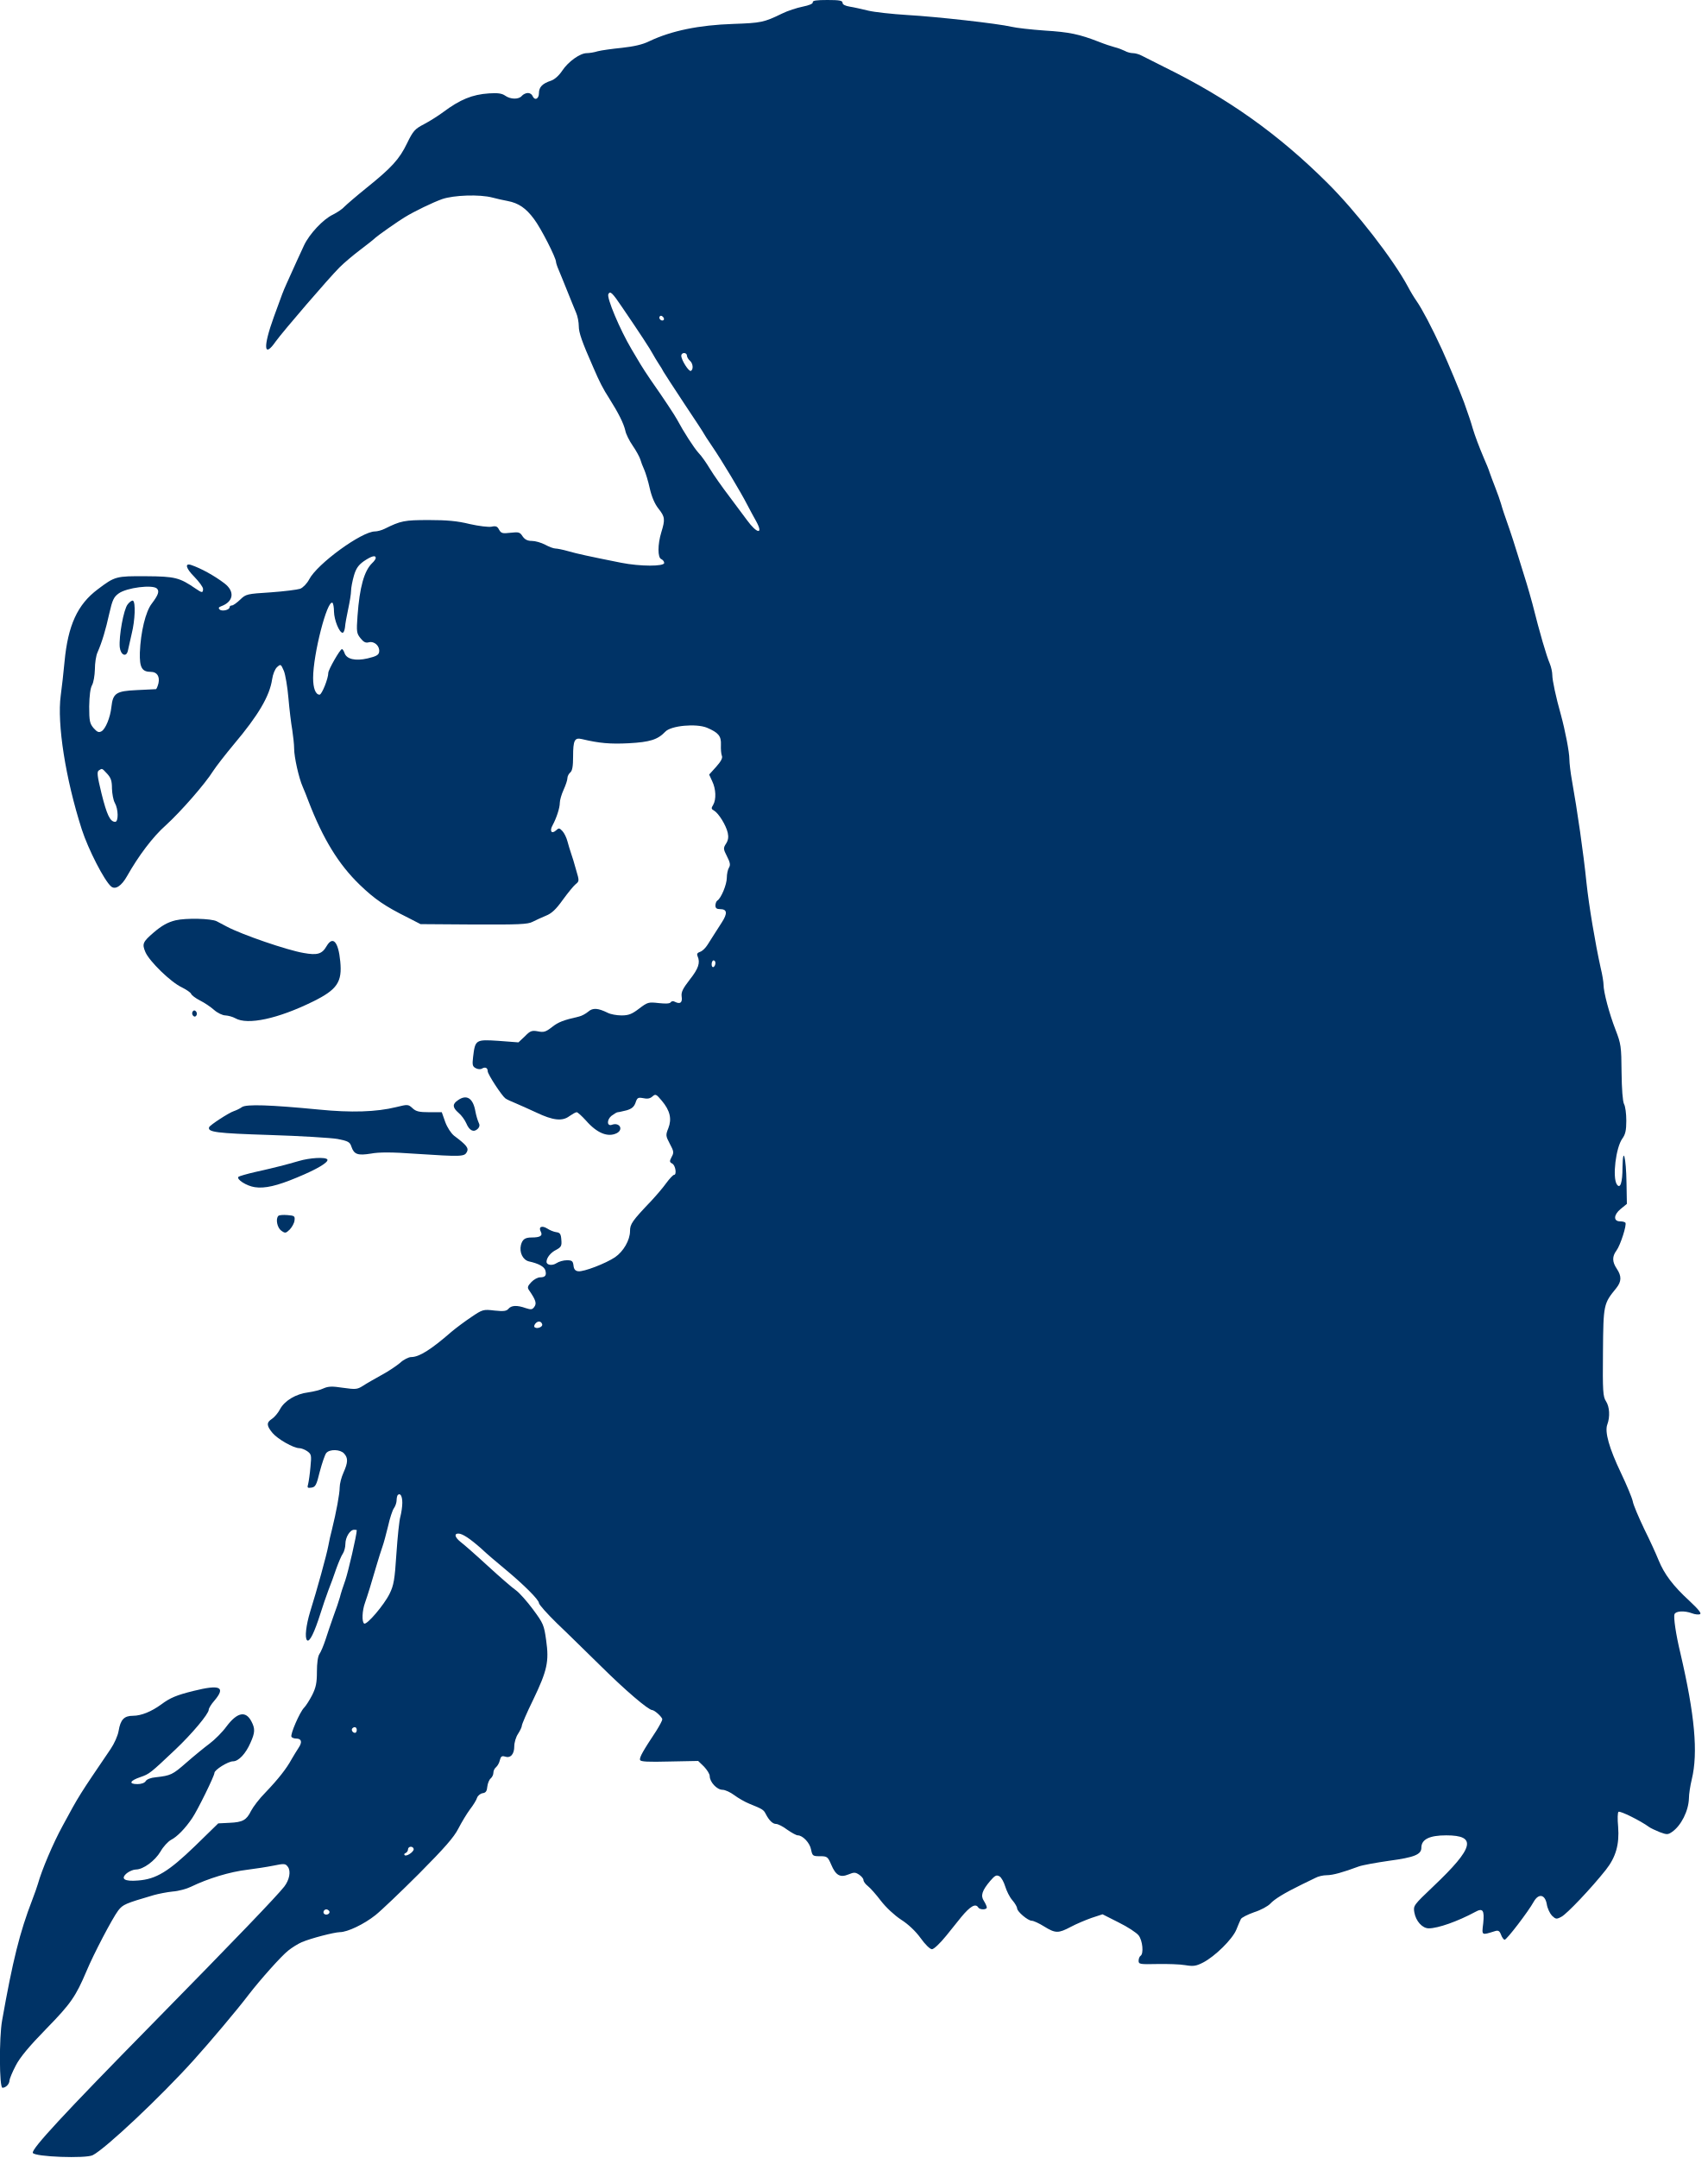
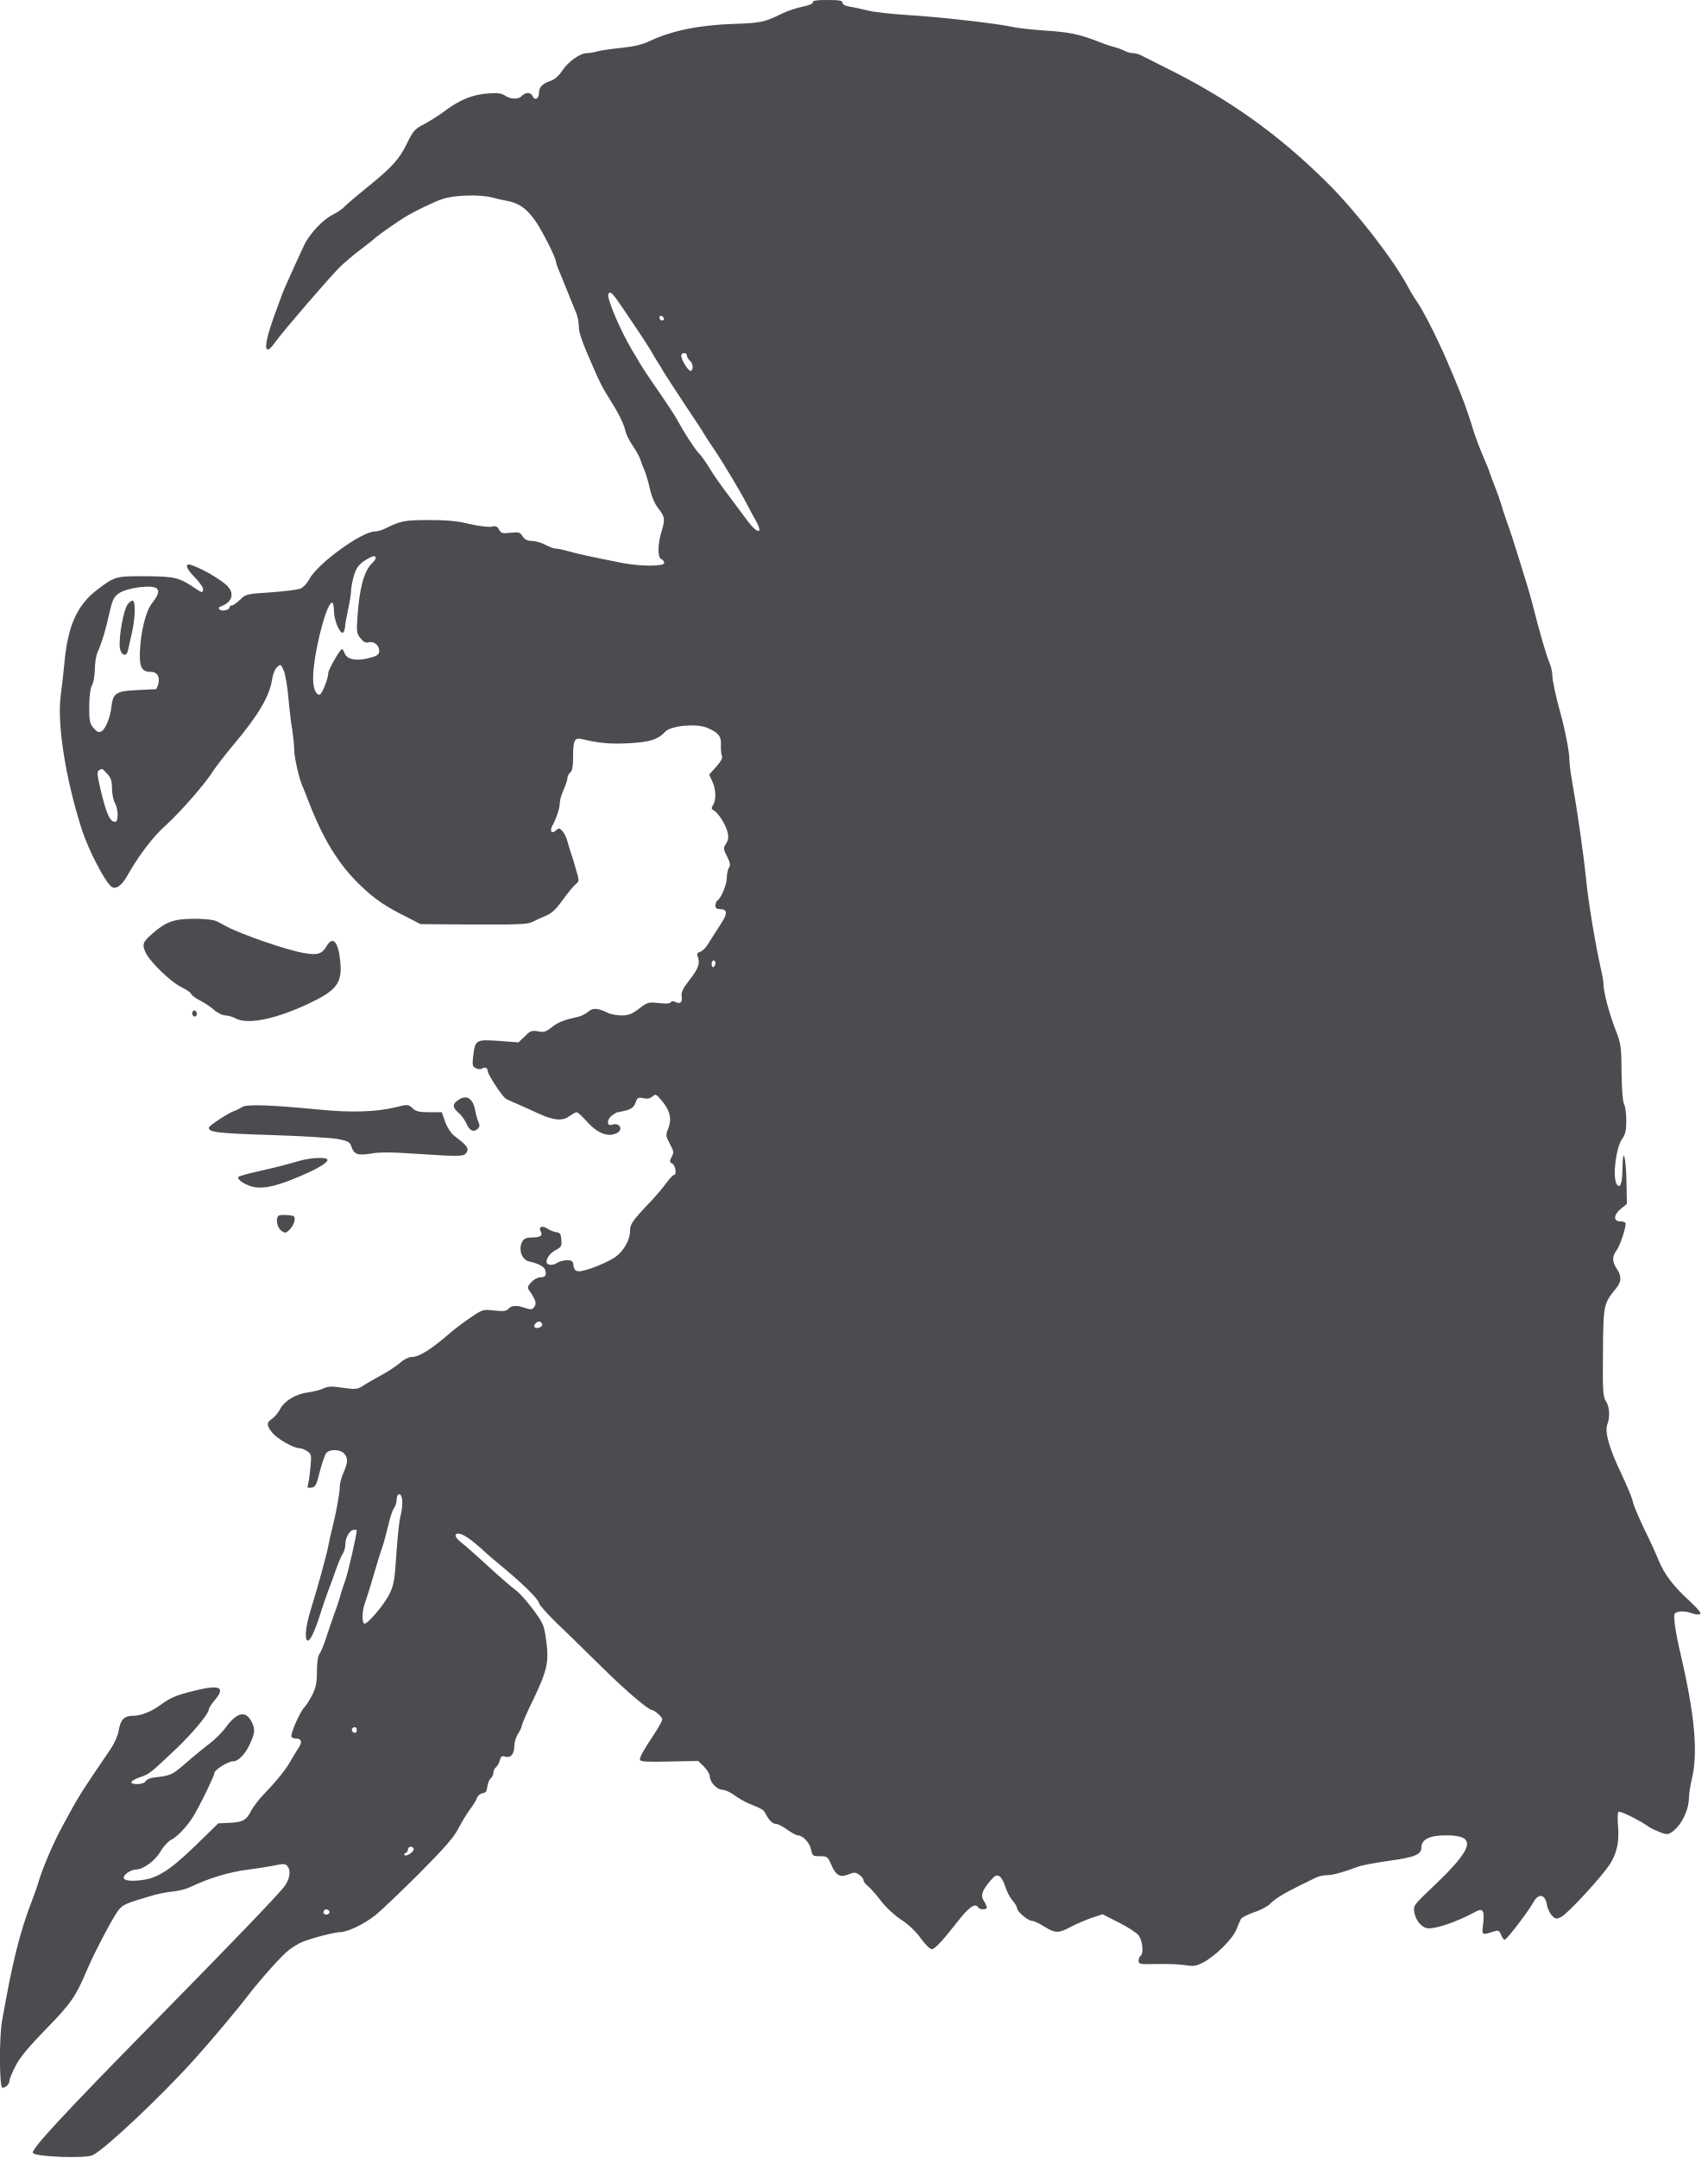
<svg xmlns="http://www.w3.org/2000/svg" version="1.1" id="Layer_1" x="0px" y="0px" viewBox="0 0 900 1137" style="enable-background:new 0 0 900 1137;" xml:space="preserve">
  <style type="text/css">
- 	.st0{fill:#003366;}
+ 	.st0{fill:rgba(77,75,80,1.00);}
</style>
  <path class="st0" d="M428.3,1.2c0.1,0.8-1.9,1.6-5.3,2.3c-3,0.6-8,2.2-11,3.7c-9.4,4.6-11.1,4.9-25.5,5.4  c-18.2,0.6-32.7,3.6-44.3,9.1c-3.6,1.8-8.2,2.8-14.5,3.5c-5,0.5-10.8,1.3-12.7,1.8c-1.9,0.6-4.5,1-5.8,1c-3.5,0-9.7,4.4-12.9,9.2  c-1.7,2.6-4.1,4.7-5.9,5.3c-4.6,1.5-6.4,3.4-6.4,6.6c0,3.1-2.3,4.1-3.4,1.4c-0.3-0.8-1.4-1.5-2.4-1.5c-1.1,0-2.5,0.7-3.2,1.5  c-1.6,2-6,1.9-8.8-0.1c-1.7-1.2-3.9-1.5-8.5-1.2c-8.9,0.6-15.2,3.2-24.2,9.9c-2.7,2-7.3,4.9-10.2,6.4c-4.6,2.4-5.6,3.4-8.8,10  c-4.1,8.5-8.2,12.9-21.5,23.6c-5.2,4.2-10.3,8.6-11.4,9.7c-1,1.2-3.8,3.1-6.2,4.3c-5.1,2.4-12.4,10.2-15.2,16.2  c-1.9,4-5.1,11.1-9.2,20.2c-2,4.5-1.9,4.3-6.7,17.5c-5.8,16-5.3,22,1,12.9c3.9-5.4,27.9-33.3,33.6-39c2.5-2.5,7.5-6.7,11.1-9.4  s7.1-5.5,7.9-6.3c1.3-1.2,11.8-8.6,15.3-10.7c5.2-3.2,15-7.9,19.8-9.6c6.1-2.1,19.7-2.6,26.5-0.8c2.2,0.6,5.8,1.4,8,1.8  c5.8,1.1,9.7,3.8,13.9,9.5c3.6,4.7,11.6,20.4,11.6,22.6c0,0.5,0.6,2.4,1.4,4.2s2.8,6.9,4.6,11.3c1.8,4.4,3.8,9.5,4.6,11.3  c0.8,1.8,1.4,5,1.4,7.1c0,3.3,1.6,8,7.6,21.6c3.3,7.7,5.2,11.4,8.5,16.5c4.8,7.6,7.5,13,8.4,16.8c0.3,1.8,2.1,5.4,3.9,8  s3.6,5.9,4,7.2c0.4,1.4,1.3,3.8,2.1,5.5c0.7,1.6,2.1,6.1,2.9,9.8c1,4.4,2.6,8.2,4.6,10.7c3.4,4.3,3.6,5.6,1.5,12.4  c-2,6.5-2,13.5,0,14.2c0.8,0.4,1.5,1.2,1.5,2c0,1.9-12.6,1.9-22.7-0.1c-17-3.4-23-4.7-27.9-6.1c-2.8-0.8-5.8-1.4-6.7-1.4  c-1,0-3.4-0.9-5.4-2c-2.1-1.1-5.2-2-7-2c-2.3,0-3.7-0.7-4.9-2.4c-1.4-2.2-2-2.4-6.4-1.9c-4.2,0.5-4.9,0.3-6-1.6  c-0.9-1.8-1.7-2.1-4-1.6c-1.6,0.3-6.6-0.3-11.5-1.4c-6.4-1.6-12-2.1-21.5-2.1c-13,0-14.8,0.4-23.3,4.6c-1.6,0.8-3.9,1.4-5.1,1.4  c-7,0-30.5,17.1-34.7,25.3c-1.1,2.1-3.2,4.3-4.7,4.9c-1.5,0.5-8.5,1.4-15.6,1.9c-12.5,0.8-13,0.9-16,3.8c-1.8,1.7-3.7,3.1-4.4,3.1  c-0.7,0-1.2,0.4-1.2,0.9c0,1.5-4.1,2.4-5.3,1.2c-0.7-0.7-0.5-1.2,0.9-1.7c6.5-2.4,7.3-7.8,1.6-12.1c-5.4-4.1-12.4-7.9-17.4-9.6  c-3.6-1.2-2.9,1.7,1.6,6.2c2.5,2.6,4.6,5.4,4.6,6.4c0,2.2-0.6,2.1-3.8-0.1c-8.6-5.9-10.9-6.5-26.2-6.6c-15.8-0.1-16.4,0-25.5,6.9  c-10.7,8-15.7,19-17.5,38.2c-0.5,5.4-1.4,13.4-2,17.8c-2,14.7,2.5,43.7,11.1,70.5c3.4,10.5,11.9,27.1,15.5,30.1  c2.2,1.8,5.4-0.3,8.3-5.4c6.1-10.8,13.6-20.8,20.5-26.9c7.9-7.2,20.7-21.8,25-28.7c1.5-2.3,6.3-8.5,10.8-13.9  c13-15.4,18.9-25.5,20.2-34.3c0.4-2.7,1.5-5.4,2.6-6.4c1.9-1.7,2-1.7,3.6,2c0.8,2,1.9,8.5,2.4,14.4c0.5,5.8,1.4,13.3,2,16.6  c0.5,3.3,1,7.8,1,9.9c0,4.5,2.5,15.6,4.5,20.1c0.7,1.6,2.1,5,3,7.5c7.7,20,15.9,33.4,27.1,44.2c7.9,7.6,13.3,11.3,25.4,17.3l6.6,3.4  l28.1,0.2c23.5,0.1,28.5-0.1,30.9-1.4c1.6-0.8,4.8-2.3,7-3.2c3.1-1.2,5.4-3.4,8.9-8.3c2.7-3.7,5.7-7.4,6.8-8.3c2-1.6,2-1.8,0.3-7.5  c-0.9-3.3-2.1-7.3-2.7-8.9c-0.6-1.7-1.4-4.5-1.9-6.3c-0.5-1.9-1.6-4.2-2.6-5.3c-1.6-1.7-1.9-1.8-3.5-0.3c-2.3,2-3.4,0.2-1.7-2.8  c2-3.7,3.8-9.1,3.8-11.8c0-1.4,0.9-4.5,2-6.9s2-5.1,2-6.1s0.7-2.3,1.5-3c1.1-0.9,1.5-3.3,1.5-8.4c0-8.6,0.8-10.1,4.6-9.2  c9.2,2.2,15,2.7,24.7,2.2c11.2-0.6,15.3-1.9,19.3-6.1c3-3.2,16.2-4.4,21.9-2.1c6.1,2.6,7.6,4.4,7.4,9c-0.1,2.3,0.1,4.8,0.5,5.8  c0.5,1.1-0.4,2.9-3,5.8l-3.7,4.1l1.6,3.5c2,4.1,2.2,9.6,0.5,12.5c-1.1,1.7-1,2.2,0.5,3c2.4,1.4,6.3,7.7,7.2,11.7  c0.5,2.3,0.2,4-0.9,5.7c-1.5,2.3-1.5,2.8,0.5,6.7c1.7,3.3,1.9,4.6,1,6c-0.6,1-1.1,3.4-1.1,5.3c0,3.5-3,10.8-5,12  c-0.5,0.3-1,1.5-1,2.6c0,1.4,0.7,1.9,2.5,1.9c3.7,0,4,2.2,0.8,7.1c-1.5,2.4-3.4,5.3-4.1,6.4s-2.2,3.4-3.3,5.2  c-1.1,1.8-2.9,3.5-4,3.8c-1.5,0.5-1.8,1.2-1.3,2.3c1.5,3.4,0.5,6.5-4.1,12.3c-3.7,4.8-4.6,6.6-4.3,8.9c0.5,3.2-0.7,4.2-3.4,2.9  c-1-0.6-1.9-0.5-2.4,0.2c-0.4,0.7-2.6,0.8-6.3,0.4c-5.4-0.6-5.8-0.5-10.3,2.9c-3.8,2.9-5.5,3.6-9.3,3.6c-2.5,0-5.8-0.6-7.3-1.4  c-5.1-2.5-7.8-2.7-10.2-0.6c-1.3,1.1-3.5,2.3-4.9,2.6c-8.3,1.9-10.9,2.9-14.3,5.6c-3.2,2.5-4.3,2.8-7.3,2.2  c-3.2-0.6-4.1-0.3-6.9,2.6l-3.4,3.2l-10.5-0.8c-12.1-0.8-12.3-0.6-13.4,8.5c-0.5,4.2-0.3,5,1.4,5.9c1.1,0.6,2.5,0.7,3.3,0.2  c1.7-1,3-0.4,3,1.4c0,1.6,7.4,12.9,9.3,14.3c0.6,0.5,3.2,1.7,5.7,2.7c2.5,1.1,7.3,3.2,10.7,4.8c8.6,4.1,13.6,4.7,17.3,1.9  c1.6-1.1,3.3-2.1,3.9-2.1c0.5,0,2.7,2,4.8,4.3c5.9,6.8,11.7,9.1,16.4,6.7c3.6-2,1.3-5.8-2.6-4.4c-2.6,1-2.9-2.4-0.4-4.6  c1.3-1,2.9-2,3.4-2c0.6,0,2.6-0.5,4.7-1c2.7-0.8,3.9-1.8,4.7-4c0.9-2.7,1.3-2.9,4.1-2.4c2.1,0.5,3.6,0.2,4.8-0.9  c1.6-1.4,2-1.3,4.9,2.2c4.4,5.2,5.4,9.6,3.5,14.5c-1.5,3.7-1.4,4.1,0.8,8.3c2.1,3.9,2.2,4.6,0.9,6.9c-1.2,2.3-1.1,2.7,0.4,3.5  c1.7,1,2.4,5.9,0.9,5.9c-0.5,0-2.3,1.9-4,4.2c-1.7,2.4-5.3,6.6-7.9,9.4c-10.2,10.7-11.3,12.3-11.3,16c0,4.8-3.5,10.8-7.9,13.8  c-4.9,3.3-16.6,7.8-19.4,7.4c-1.6-0.2-2.3-1.1-2.5-3.1c-0.3-2.3-0.8-2.7-3.5-2.7c-1.8,0-4.2,0.7-5.4,1.5c-2.2,1.5-5.3,1.1-5.3-0.7  c0-2.1,2.2-4.9,5.1-6.3c2.6-1.4,3-2.1,2.7-5.3c-0.2-3-0.7-3.8-2.7-4c-1.4-0.2-3.5-1.1-4.7-1.9c-2.9-1.8-4.8-0.9-3.4,1.7  c1.1,2.1-0.4,3-4.8,3c-3.6,0-4.9,1-5.7,4c-0.9,3.9,1,7.8,4.2,8.6c5.1,1.1,8.2,2.8,8.7,4.8c0.7,2.6-0.1,3.6-2.8,3.6  c-1.2,0-3.3,1.1-4.6,2.5c-2,2.1-2.2,2.9-1.2,4.3c3.5,5.1,4.1,6.9,2.8,8.7c-1.1,1.6-1.8,1.6-4.6,0.7c-4.5-1.6-7.5-1.5-9.1,0.4  c-1,1.2-2.5,1.4-7.3,0.9c-5.9-0.7-6.3-0.6-12.2,3.4c-3.3,2.2-8,5.7-10.5,7.8c-10.8,9.4-17,13.3-21.2,13.3c-1.3,0-4,1.3-5.8,3  c-1.9,1.6-6.3,4.6-9.9,6.5c-3.6,2-8,4.5-9.8,5.7c-3,1.9-3.9,1.9-10.4,1c-5.8-0.9-7.8-0.8-10.3,0.3c-1.6,0.8-5.2,1.7-8,2.1  c-6.6,0.8-12.5,4.4-14.9,8.8c-1,2-3,4.3-4.2,5.1c-3.1,2-3,3.6,0.2,7.5c2.8,3.3,11.1,8,14.1,8c1,0,2.9,0.7,4.2,1.6  c2.2,1.6,2.3,2.1,1.7,8.3c-0.3,3.6-0.9,7.7-1.2,8.9c-0.6,2.1-0.4,2.3,1.7,2c2.1-0.3,2.7-1.3,4.4-8.4c1.2-4.5,2.7-8.9,3.4-9.8  c1.8-2.2,7.4-2,9.4,0.2c2.2,2.4,2.1,4.7-0.3,10.1c-1.1,2.4-2,5.9-2,7.8c0,3.3-1.8,13-4.1,22.3c-0.7,2.5-1.5,6.3-1.9,8.5  c-0.9,4.8-5.9,23-9.6,34.8c-2.1,7-2.9,13.6-1.6,14.9c1.3,1.3,3.9-4.1,7.1-14.2c1.1-3.6,3-9,4.1-12c1.2-3,3.1-8.2,4.2-11.5  c1.2-3.3,2.7-6.9,3.5-8c0.7-1.1,1.3-3.3,1.3-5c0-3.5,2.4-7.5,4.6-7.5c0.8,0,1.4,0.1,1.4,0.2c0,2.5-4.5,21.9-6,26.3  c-1.2,3.3-2.5,7.4-2.9,9.1c-0.5,1.8-2,6.3-3.4,10c-1.3,3.8-3.3,9.4-4.2,12.4c-1,3-2.4,6.4-3.2,7.5c-0.8,1.2-1.3,4.8-1.3,9.3  c0,5.8-0.5,8.3-2.5,12.3c-1.4,2.7-3.3,5.7-4.3,6.7c-2.2,2.2-7.4,14.1-6.6,15.3c0.3,0.5,1.4,0.9,2.4,0.9c2.9,0,3.4,1.8,1.4,4.8  c-1,1.5-2.7,4.3-3.8,6.2c-2.6,4.8-7,10.4-13.7,17.4c-3.2,3.2-6.5,7.6-7.6,9.7c-2.4,4.9-4.4,6-11.4,6.3l-5.9,0.3l-12.2,11.9  c-14,13.5-20.5,17.5-30.1,18.2c-7.2,0.6-9.4-0.9-5.8-3.9c1.3-1,3.4-1.9,4.7-1.9c3.9,0,10.1-4.6,13-9.5c1.4-2.5,3.9-5.2,5.5-6.1  c3.2-1.6,7.5-6,11.2-11.5c2.8-4.1,11.7-22.2,11.7-23.8s7.2-6.1,9.8-6.1c2.9,0,6.7-4,9.2-9.8c2.4-5.3,2.5-7.4,0.5-11.2  c-3-5.8-7.5-4.9-13.2,2.7c-2.1,2.9-6.1,6.9-8.9,9c-2.7,2-8.2,6.5-12.2,10c-7.3,6.4-8.2,6.8-16.1,7.7c-2.6,0.2-4.8,1.1-5.3,2  c-0.6,1-2.3,1.6-4.4,1.6c-4.8,0-4-1.8,1.6-3.7c4.7-1.6,5.3-2.1,18.3-14.4c8.7-8.2,17.7-18.9,17.7-21.1c0-0.7,1.3-2.9,3-4.8  c6.1-7.2,3-8.6-11-5.1c-8.9,2.2-12.3,3.6-17,7.1c-5.2,3.8-10.6,6-14.9,6c-4.7,0-6.6,2-7.6,8c-0.4,2.5-2.3,6.7-4.2,9.5  C41.6,946.1,41.8,945.7,33,962c-5,9.1-11,23.3-13,30.5c-0.5,1.6-1.8,5.5-3,8.5c-6.6,17.1-10.3,32-15.9,63.6  c-1.6,9-1.5,35.4,0.2,35.4c1.8,0,3.7-2,3.7-3.9c0.1-0.9,1.5-4.4,3.3-7.8c2.2-4.3,7.1-10.2,16.2-19.5c12.9-13.2,15.4-16.9,21.1-30.3  c3.7-8.9,13.6-27.8,16.7-31.9c2.5-3.2,3.7-3.7,18.7-8.1c2.5-0.7,7-1.6,10-1.9c3-0.2,7.4-1.4,9.6-2.5c9.1-4.4,20.5-7.9,29.9-9  c3.9-0.5,9.9-1.4,13.4-2.1c5.9-1.2,6.5-1.2,7.8,0.6c1.7,2.3,0.8,6.9-1.9,10.4c-4.2,5.3-24.9,26.9-69.3,72.1  c-47.2,48-64,66.2-63.2,68.2c0.8,2.1,28,3.1,31.6,1.2c6.8-3.5,35.6-30.6,53.1-50c8.4-9.3,23.1-26.7,29-34.5  c6-7.8,17.2-20.4,20.9-23.3c2-1.6,5.2-3.6,7.1-4.4c4.9-2.1,17-5.2,20.1-5.3c4,0,12.8-4.2,18.8-9c2.9-2.3,13.3-12.2,23-21.9  c13.4-13.5,18.3-19.1,20.6-23.6c1.7-3.3,4.4-7.8,6.1-10.1c1.8-2.3,3.5-5.1,3.8-6.2c0.4-1.1,1.7-2.2,2.9-2.4c1.7-0.2,2.3-1.1,2.5-3.5  c0.2-1.7,1-3.7,1.8-4.3c0.8-0.7,1.4-2,1.4-3s0.6-2.3,1.4-2.9c0.8-0.7,1.7-2.3,2-3.7c0.5-2,1.1-2.4,2.7-1.9c2.9,1,4.9-1.2,4.9-5.4  c0-2,0.9-5,2-6.6c1.1-1.7,2-3.6,2-4.3s2.6-6.8,5.9-13.5c7.5-15.6,8.5-20.3,6.9-31.5c-1.1-8-1.5-8.9-6.9-16.2  c-3.1-4.2-7.2-8.8-9-10.1c-1.9-1.3-8.6-7.1-14.9-12.9c-6.3-5.8-12.8-11.5-14.3-12.6c-3-2.4-3.5-4.4-1.2-4.4c2.2,0,6.1,2.6,12.1,7.9  c2.7,2.6,8.4,7.4,12.5,10.8c10,8.3,17.9,16.2,17.9,17.9c0,0.8,4.3,5.6,9.5,10.7c5.3,5,15.7,15.3,23.3,22.7  c12.6,12.5,24.9,23,26.9,23c1.3,0.1,5.3,3.7,5.3,4.9c0,0.6-1.5,3.4-3.2,6.1c-6.8,10.3-9,14-8.5,15.3c0.3,0.9,4.1,1.1,15.5,0.8  l15.1-0.3l3.1,3c1.6,1.7,3,3.9,3,5c0,3.1,3.8,7.2,6.7,7.2c1.4,0,4.2,1.3,6.2,2.8s5.6,3.6,8.1,4.6c6.7,2.7,7.4,3.1,8.5,5.3  c1.8,3.5,3.7,5.3,5.5,5.3c0.9,0,3.6,1.3,5.8,3c2.3,1.6,4.8,3,5.6,3c2.6,0,6.4,4,7,7.5c0.7,3.3,0.9,3.5,4.7,3.5  c3.7,0,4.1,0.2,5.9,4.4c2.4,5.7,4.7,7,9.1,5.2c2.9-1.2,3.6-1.2,5.6,0.1c1.3,0.9,2.3,2.1,2.3,2.8c0,0.8,1,2.2,2.3,3.2  s4.4,4.5,6.9,7.8c2.7,3.5,7.1,7.6,10.6,9.9c3.8,2.4,7.7,6.1,10.3,9.7c2.4,3.4,5,5.9,6,5.9s4.3-3.1,7.6-7.2c3.2-4,6.7-8.3,7.8-9.7  c4.8-5.8,7.6-7.4,9-5.1c0.8,1.3,4.5,1.3,4.5,0c0-0.6-0.7-2.1-1.5-3.4c-1.9-2.8-1-5.5,3.3-10.6c2.5-2.9,3.3-3.3,4.9-2.4  c1,0.6,2.3,3,3,5.3s2.3,5.6,3.7,7.2c1.5,1.7,2.6,3.7,2.6,4.4c0,1.7,5.7,6.5,7.7,6.5c0.9,0,3.8,1.3,6.5,3c6,3.7,7.5,3.7,14.1,0.2  c2.8-1.5,7.8-3.6,10.9-4.7l5.8-1.9l8.5,4.3c4.7,2.3,9.4,5.4,10.5,6.8c2.1,2.7,2.8,9.7,1,10.8c-0.5,0.3-1,1.5-1,2.6  c0,1.8,0.7,1.9,9.8,1.7c5.3-0.1,12,0.1,14.8,0.6c4.3,0.7,5.7,0.5,9.4-1.4c6.2-3.2,15.4-12.2,17.5-17.3c0.9-2.3,2-4.8,2.4-5.6  s3.6-2.4,7-3.6c3.5-1.1,7.3-3.2,8.5-4.5c2.2-2.4,7.2-5.5,16.6-10.1c2.5-1.2,5.7-2.8,7.2-3.5c1.4-0.8,4.1-1.4,6-1.4  c3.1,0,8.5-1.5,16.8-4.6c1.9-0.7,9.1-2,16-3c13.4-1.8,17-3.3,17-6.9c0-4.4,4.3-6.5,13.1-6.5c16.3,0,14.7,6.5-6.7,26.8  c-10.5,10-10.7,10.2-10.1,13.8c0.8,4.6,4.2,8.4,7.6,8.4c4.9,0,15.3-3.7,24.4-8.6c4.1-2.3,5-1,4.3,5.9c-0.8,6.6-1,6.4,6.1,4.2  c1.8-0.6,2.5-0.2,3.3,1.9c0.5,1.4,1.4,2.6,1.9,2.6c1.1,0,12.5-14.9,15.3-20c2.6-4.6,6-3.9,6.9,1.3c0.3,2.1,1.6,4.8,2.7,6  c2,1.9,2.4,2,5,0.6c2.8-1.4,15.8-15.1,23.4-24.7c5.3-6.7,7.2-13.4,6.5-22.7c-0.4-4.1-0.3-7.6,0.2-7.9c0.9-0.6,11.6,4.7,16.1,8  c0.8,0.6,3.4,1.8,5.6,2.7c3.8,1.4,4.3,1.4,6.5-0.1c4.8-3.3,8.7-11.1,8.9-17.7c0-2.2,0.7-6.7,1.5-10c3.4-14,1.6-33.9-6-66.5  c-2.4-9.9-3.7-19-3.1-20.5c0.6-1.7,5.2-2,9.2-0.5c1.5,0.6,3.4,0.8,4.2,0.5c1-0.4-0.7-2.5-5.6-7.1c-8.5-7.8-13.2-14-16.2-21.4  c-1.2-3-4.6-10.5-7.6-16.5c-2.9-6.1-5.7-12.6-6-14.5c-0.4-1.9-3.2-8.6-6.2-14.9c-6.2-13-8.7-21.7-7.2-25.6c1.5-4,1.2-9.3-0.7-12.2  c-1.6-2.4-1.8-5.3-1.6-25.9c0.2-25.2,0.3-25.5,7-33.7c2.8-3.5,2.9-6.3,0.3-10.2c-2.5-3.7-2.5-6.5-0.2-9.6c2.1-2.8,5.6-13.8,4.7-14.7  c-0.3-0.4-1.6-0.7-2.8-0.7c-3.6,0-3.4-3.5,0.3-6.5l3.3-2.7l-0.2-11.2c-0.2-13.2-1.9-19.9-2.1-8.1c0,8.1-1.2,11.7-3,9  c-2.4-3.7-0.5-19.4,2.9-24.1c1.6-2.2,2.1-4.3,2.1-9.4c0-3.7-0.5-7.6-1.2-8.8c-0.7-1.4-1.2-7.8-1.3-16.7c-0.1-13.7-0.3-15-3.2-22.5  c-3.3-8.5-6.3-19.8-6.3-23.7c0-1.2-0.6-5.2-1.5-8.8c-2.9-13.1-6.2-32.8-7.5-45c-1.5-15-4.9-38.5-7.6-53.5c-0.8-4.4-1.4-9.6-1.4-11.5  c0-3.7-2.2-15.1-4.5-23.5c-2.6-9.2-4.5-18.1-4.5-20.9c0-1.5-0.6-4.2-1.3-5.9c-1.8-4.2-5.2-15.8-9.2-31.7c-1-3.6-2.3-8.3-3-10.5  s-2.7-8.7-4.5-14.5s-3.8-12.1-4.5-14c-2.7-7.7-3.7-10.6-4.5-13.5c-0.5-1.7-1.8-5.5-3-8.5s-2.5-6.6-3-8c-0.4-1.4-1.8-4.8-3-7.5  c-2.6-6.1-4.8-12-6-16c-0.8-2.9-1.9-6.2-4.5-13.5c-2-5.4-8.4-20.8-11.7-28c-5.5-11.9-10.4-21.2-13.4-25.5c-1.2-1.7-3.2-5-4.5-7.5  c-7.8-14.5-27.2-39.5-42.3-54.5c-25.8-25.7-52.3-44.6-85.9-61.1c-5-2.5-10.4-5.2-11.9-6c-1.4-0.8-3.6-1.4-4.8-1.4s-3.1-0.5-4.3-1.2  c-1.2-0.6-3.5-1.5-5.2-1.9c-1.6-0.4-5.5-1.7-8.5-2.9c-10.3-4-15.5-5.1-28.5-5.9c-7.1-0.5-15-1.4-17.5-2c-7.2-1.7-39.3-5.3-55-6.2  c-8-0.5-17.2-1.5-20.5-2.3s-7.7-1.8-9.7-2.1c-2.4-0.4-3.8-1.1-3.8-2c0-1.2-1.7-1.5-8-1.5C430.3,0,428.1,0.3,428.3,1.2L428.3,1.2z   M328,162.1c8.8,12.9,14.9,22.2,16,24.4c0.6,1.1,1.9,3.3,3,5c1.1,1.6,2.3,3.6,2.6,4.3c0.4,0.7,5.3,8.3,11,16.9  c5.7,8.5,10.4,15.7,10.4,15.9c0,0.1,1.9,3.1,4.3,6.6c5,7.3,15.2,24.3,18.5,30.8c1.3,2.5,3.4,6.4,4.7,8.7c3.9,7.1,0.4,6.6-4.9-0.7  c-1.2-1.6-5.3-7.1-9.1-12.2c-3.9-5.1-8.6-11.8-10.4-14.8s-4.5-6.9-6.1-8.5c-2.4-2.7-7.6-10.7-11.3-17.6c-1.2-2.2-6.5-10.3-14-21  c-1.8-2.6-4.1-6.2-5.2-8c-1.1-1.9-3.2-5.4-4.7-7.9c-6.1-10.3-13.3-27.3-12.2-29.1C321.6,153.2,322.6,154.1,328,162.1L328,162.1z   M349.7,168.6c-0.9,0.9-2.8-0.6-2.1-1.8c0.4-0.6,1-0.6,1.7,0.1C349.9,167.5,350.1,168.2,349.7,168.6z M362,187.4  c0,0.7,0.7,1.9,1.5,2.6c1.7,1.4,2,4.6,0.6,5.4c-1,0.7-5.1-5.7-5.1-8c0-0.8,0.7-1.4,1.5-1.4S362,186.6,362,187.4z M198,294  c0,0.5-0.8,1.7-1.9,2.7c-4.2,4.1-6.6,12.6-7.7,27.8c-0.6,8.3-0.5,9.2,1.6,11.8c1.6,2,2.7,2.6,4.4,2.1c2.9-0.7,5.8,2,5.4,5  c-0.2,1.7-1.5,2.4-6.1,3.5c-6.5,1.5-11.2,0.4-12.2-3c-0.4-1-0.9-1.9-1.3-1.9c-1,0-7.2,10.9-7.2,12.5c0,3-3.4,11.5-4.6,11.5  c-2.1,0-3.4-3.4-3.4-8.8c0-12.4,7.4-41.3,10.2-39.6c0.4,0.3,0.8,2.4,0.8,4.7c0.1,4.3,2.7,10.9,4.5,11.1c0.6,0,1.1-1.3,1.3-2.9  c0.1-1.7,0.9-6,1.7-9.7s1.5-8,1.5-9.6c0-1.5,0.7-5.1,1.5-7.9c1.1-3.8,2.4-5.6,5.2-7.6C195.7,293,198,292.3,198,294z M82.7,310.1  c1.4,1.4,0.7,3.4-2.7,7.9c-3.3,4.2-5.9,15.2-6.3,25.8c-0.2,8,1.1,10.2,5.9,10.2c3.1,0,4.7,2.4,3.9,6c-0.4,1.6-1,3-1.3,3.1  c-0.4,0-5,0.2-10.2,0.5c-10.8,0.5-12.5,1.6-13.3,8.9c-0.6,5.6-3.1,11.6-5.2,12.8c-1.5,0.8-2.3,0.4-4.2-1.7c-2-2.4-2.3-3.7-2.3-11.4  c0.1-5.7,0.6-9.6,1.5-11.2c0.8-1.4,1.4-5.1,1.5-8.3c0-3.3,0.6-7.3,1.4-9c2.4-5.5,4.3-11.9,6.2-20.5c1.6-7.1,2.4-8.7,4.9-10.5  C66.7,309.6,80.5,307.9,82.7,310.1L82.7,310.1z M56.5,407.7c2,2.2,2.5,3.8,2.5,7.8c0.1,2.7,0.7,6.1,1.5,7.5c1.9,3.3,2,10,0.2,10  c-2.7,0-4.4-3.7-7.2-14.9c-2.3-9.4-2.5-11.5-1.4-12.2C53.9,404.8,53.6,404.6,56.5,407.7L56.5,407.7z M377,507.4c0,0.8-0.4,1.8-1,2.1  c-0.5,0.3-1-0.3-1-1.4c0-1.2,0.5-2.1,1-2.1C376.6,506,377,506.6,377,507.4z M285.7,697.7c0.5,1.3-2.5,2.6-3.8,1.7  c-0.6-0.3-0.5-1.1,0.2-2C283.4,695.8,285.2,696,285.7,697.7L285.7,697.7z M212,791.8c0,2-0.5,5.3-1,7.2c-0.6,1.9-1.5,10.7-2.1,19.5  c-0.9,13.9-1.4,16.7-3.6,21.2c-2.9,5.9-12,16.6-13.4,15.7c-1.3-0.8-1.1-6.8,0.5-11.1c1.4-4,3.2-9.8,6.1-19.8c1-3.3,2.3-7.6,3-9.5  s2-6.8,3-10.9c0.9-4.1,2.3-8.4,3.1-9.5s1.4-3,1.4-4.2c0-1.1,0.3-2.4,0.6-2.7C210.9,786.4,212,788.2,212,791.8z M188,911.5  c0,0.8-0.4,1.5-0.9,1.5c-1.3,0-2.2-1.6-1.4-2.4C186.8,909.5,188,910,188,911.5L188,911.5z M218,974.3c0,1.5-4,4.1-4.8,3.1  c-0.4-0.4-0.1-0.9,0.6-1.1c0.6-0.3,1.2-1.1,1.2-1.9c0-0.8,0.7-1.4,1.5-1.4S218,973.6,218,974.3L218,974.3z M173.5,1006.9  c0.7,1.2-1.2,2.4-2.5,1.6c-1.1-0.7-0.4-2.5,1-2.5C172.5,1006,173.1,1006.4,173.5,1006.9z" />
  <path class="st0" d="M67.3,318.4c-2.2,2.7-4.7,16.9-4.2,22.6c0.5,4.2,3.5,5.5,4.3,1.8c0.3-1.3,1.2-5.3,2-8.9  c1.8-7.2,2.1-16.5,0.7-17.4C69.6,316.2,68.3,317.1,67.3,318.4z M92.5,484.9c-4.1,1-7.3,2.8-11.5,6.4c-5.8,5-6.2,6-4.4,10.3  c2.1,4.9,13.4,15.9,19.2,18.6c2.4,1.2,4.6,2.7,4.9,3.4c0.2,0.7,2.3,2.3,4.6,3.5c2.3,1.1,5.7,3.4,7.5,5s4.5,2.9,6,2.9  c1.5,0.1,3.8,0.7,5.2,1.5c6.5,3.7,22.4,0.3,40.9-8.8c12.8-6.3,15.5-10.3,14.4-21.2c-1-10.4-3.9-13.6-7.2-8  c-2.4,4.2-4.9,4.9-12.1,3.6c-8.8-1.5-32.3-9.6-40.3-13.8c-1.5-0.8-4-2.1-5.5-2.9C111.3,483.9,97.9,483.6,92.5,484.9L92.5,484.9z   M101.5,533c-0.4,0.6-0.3,1.6,0.3,2.2c0.6,0.6,1.2,0.6,1.7-0.2c0.4-0.6,0.3-1.6-0.3-2.2C102.6,532.2,102,532.2,101.5,533z   M241.3,579.7c-3,2-2.9,3.8,0.3,6.6c1.5,1.2,3.3,3.7,4.1,5.5c1.6,3.9,3.9,5,6,3c1.1-1.1,1.2-2.1,0.5-3.4c-0.5-1.1-1.3-3.7-1.7-5.9  C249.3,578.6,245.9,576.4,241.3,579.7L241.3,579.7z M127.5,583.3c-1.1,0.8-3,1.7-4.2,2.1c-2.6,0.8-12.7,7.4-13.1,8.5  c-0.9,2.6,3.8,3.2,32,4.1c16.1,0.5,32.2,1.5,35.7,2.1c5.6,1.1,6.5,1.6,7.3,4.1c1.4,4.1,3.4,4.7,10.3,3.6c4.2-0.8,11.1-0.8,23.5,0.1  c24.3,1.6,25.7,1.5,27-0.9c1.1-2.1,0-3.6-6.7-8.6c-1.6-1.3-3.6-4.3-4.7-7.3l-1.8-5.1h-6.6c-5.3,0-7-0.4-8.8-2.1  c-2.3-2.1-2.5-2.1-8.6-0.6c-10.5,2.6-23.8,3-40.8,1.3C142.2,582.1,129.8,581.7,127.5,583.3L127.5,583.3z M157.5,611.7  c-6.5,1.9-13.1,3.6-23,5.8c-4.4,1-8.4,2.2-8.8,2.5c-1.4,1.3,4.3,4.9,8.6,5.5c5.2,0.8,11.7-0.7,22.2-5.1c10.7-4.4,16.8-8.1,16-9.5  C171.6,609.5,163.2,610,157.5,611.7z M146.7,640.6c-1.6,1.6-0.6,6.3,1.5,7.8s2.4,1.4,4.5-0.6c1.2-1.3,2.4-3.4,2.5-4.8  c0.3-2.3-0.1-2.5-3.7-2.8C149.2,640,147.1,640.2,146.7,640.6L146.7,640.6z" />
</svg>
